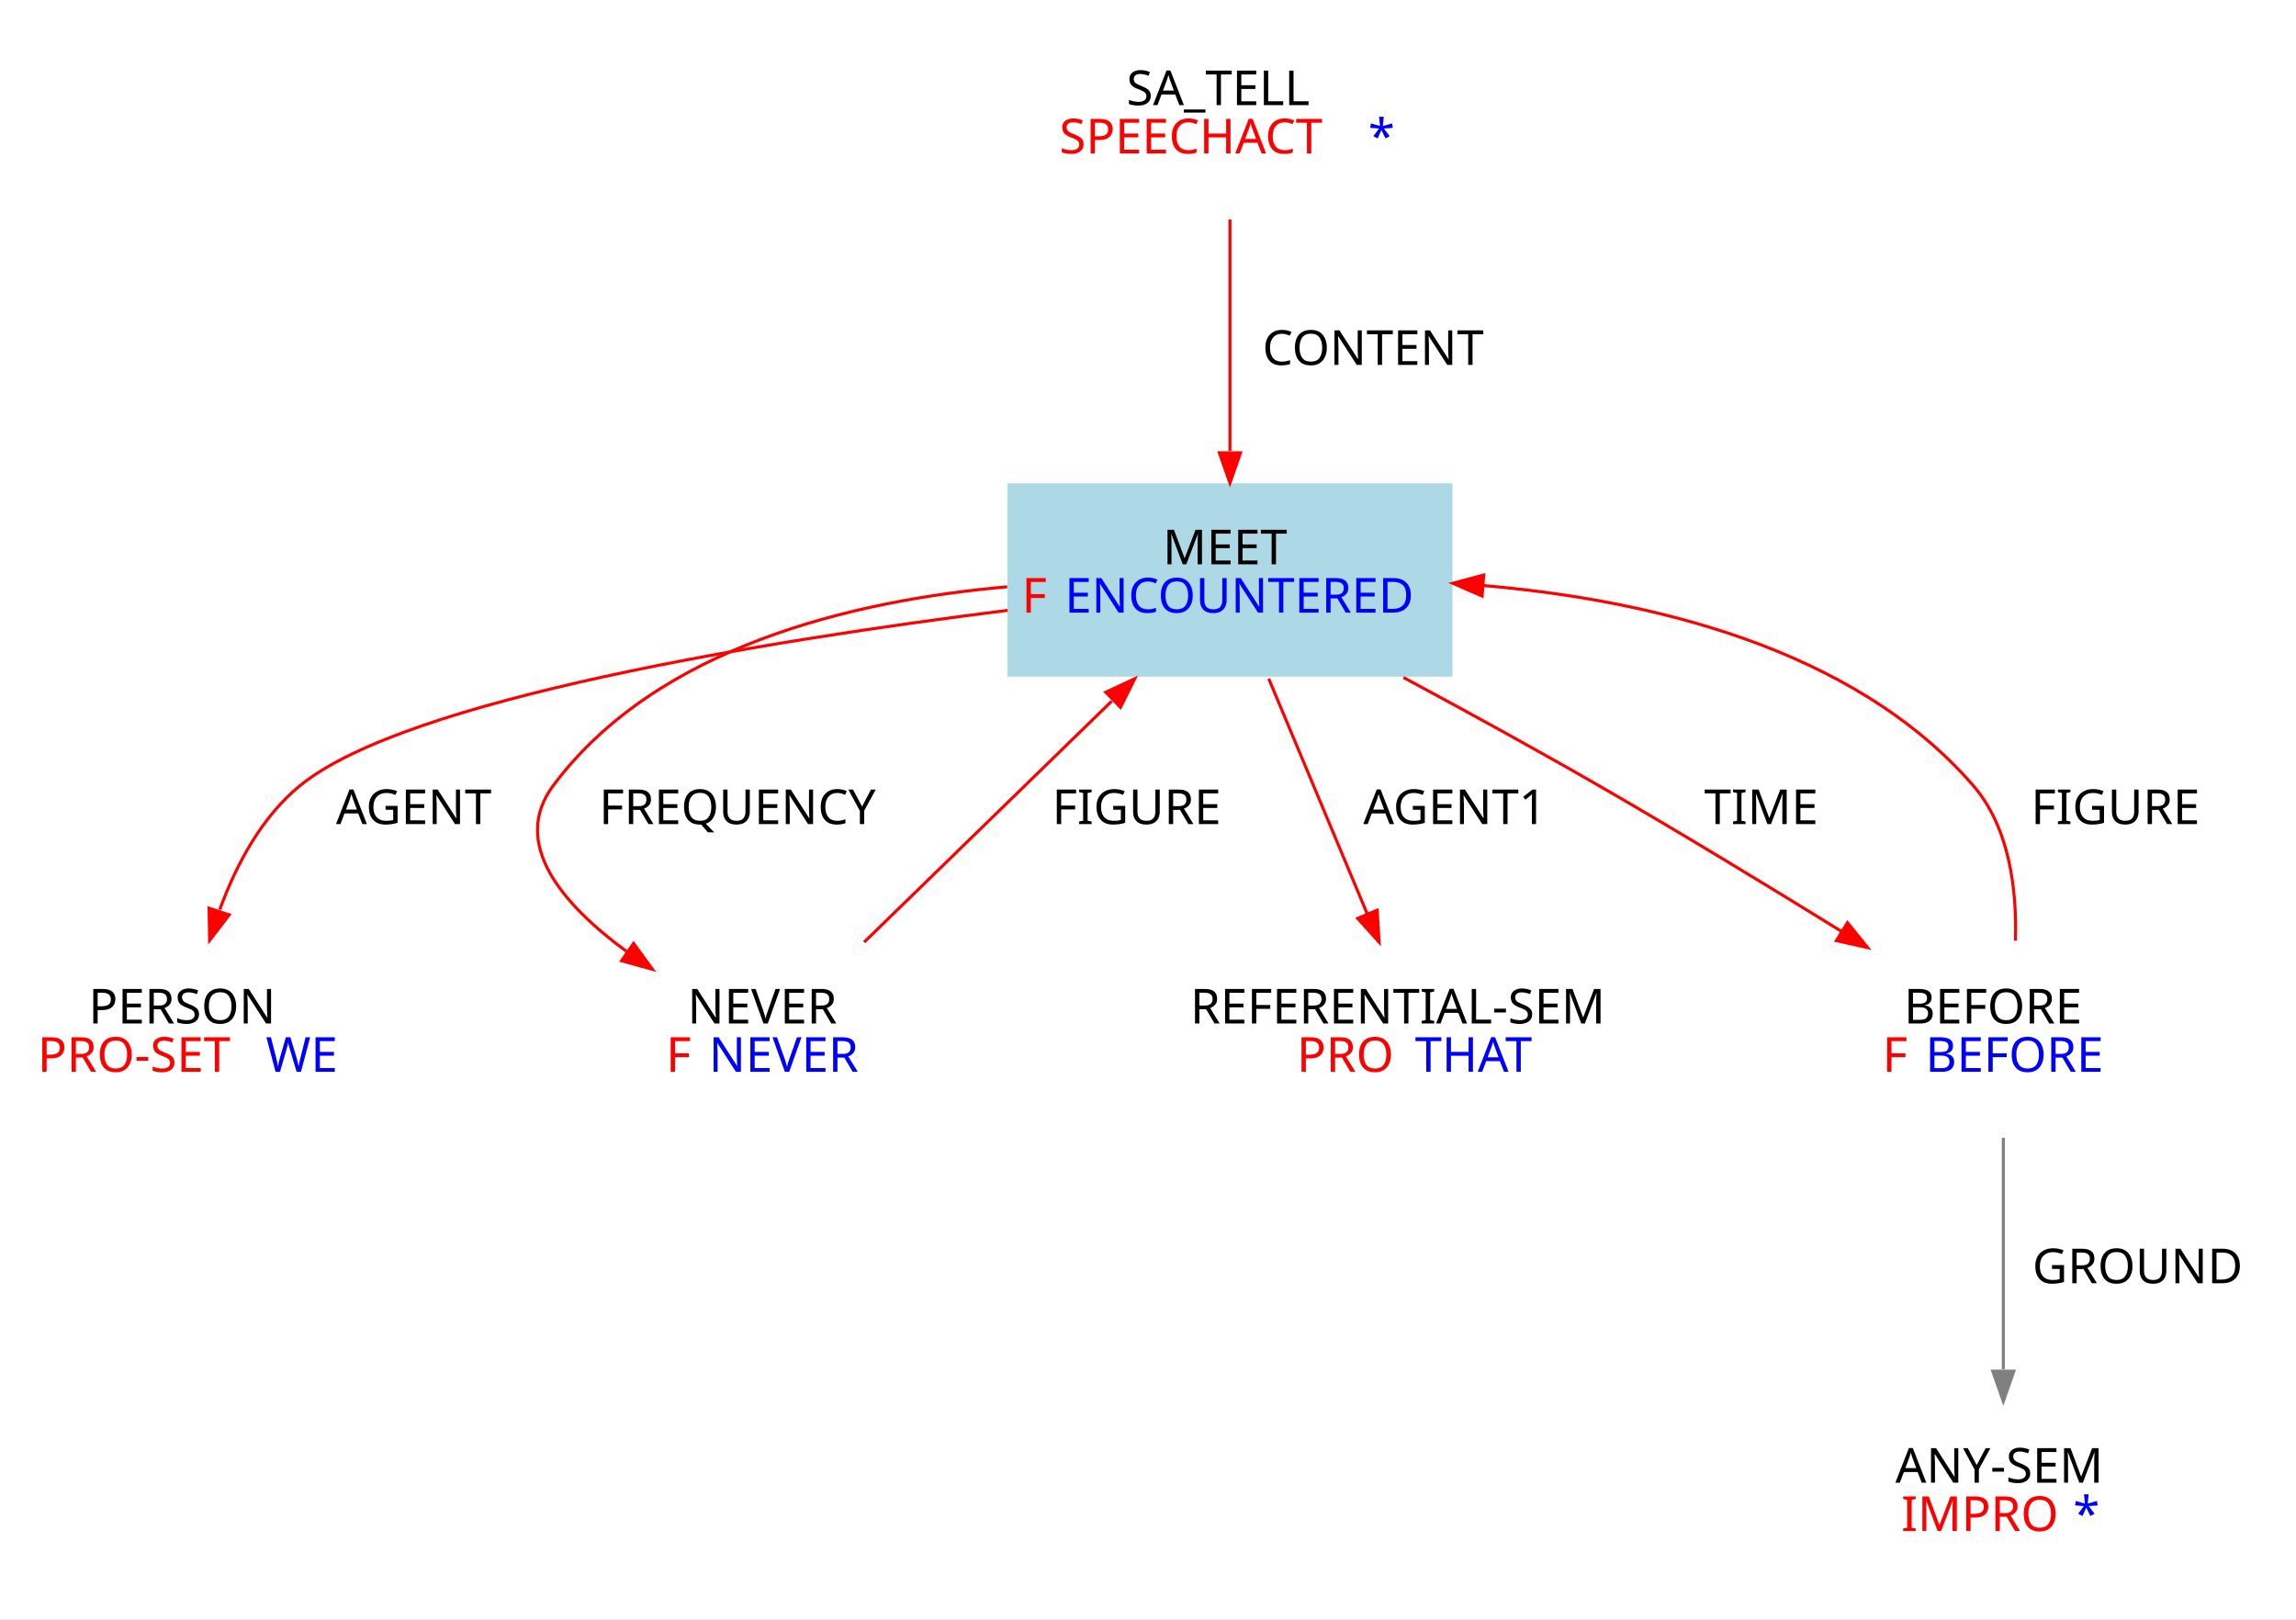
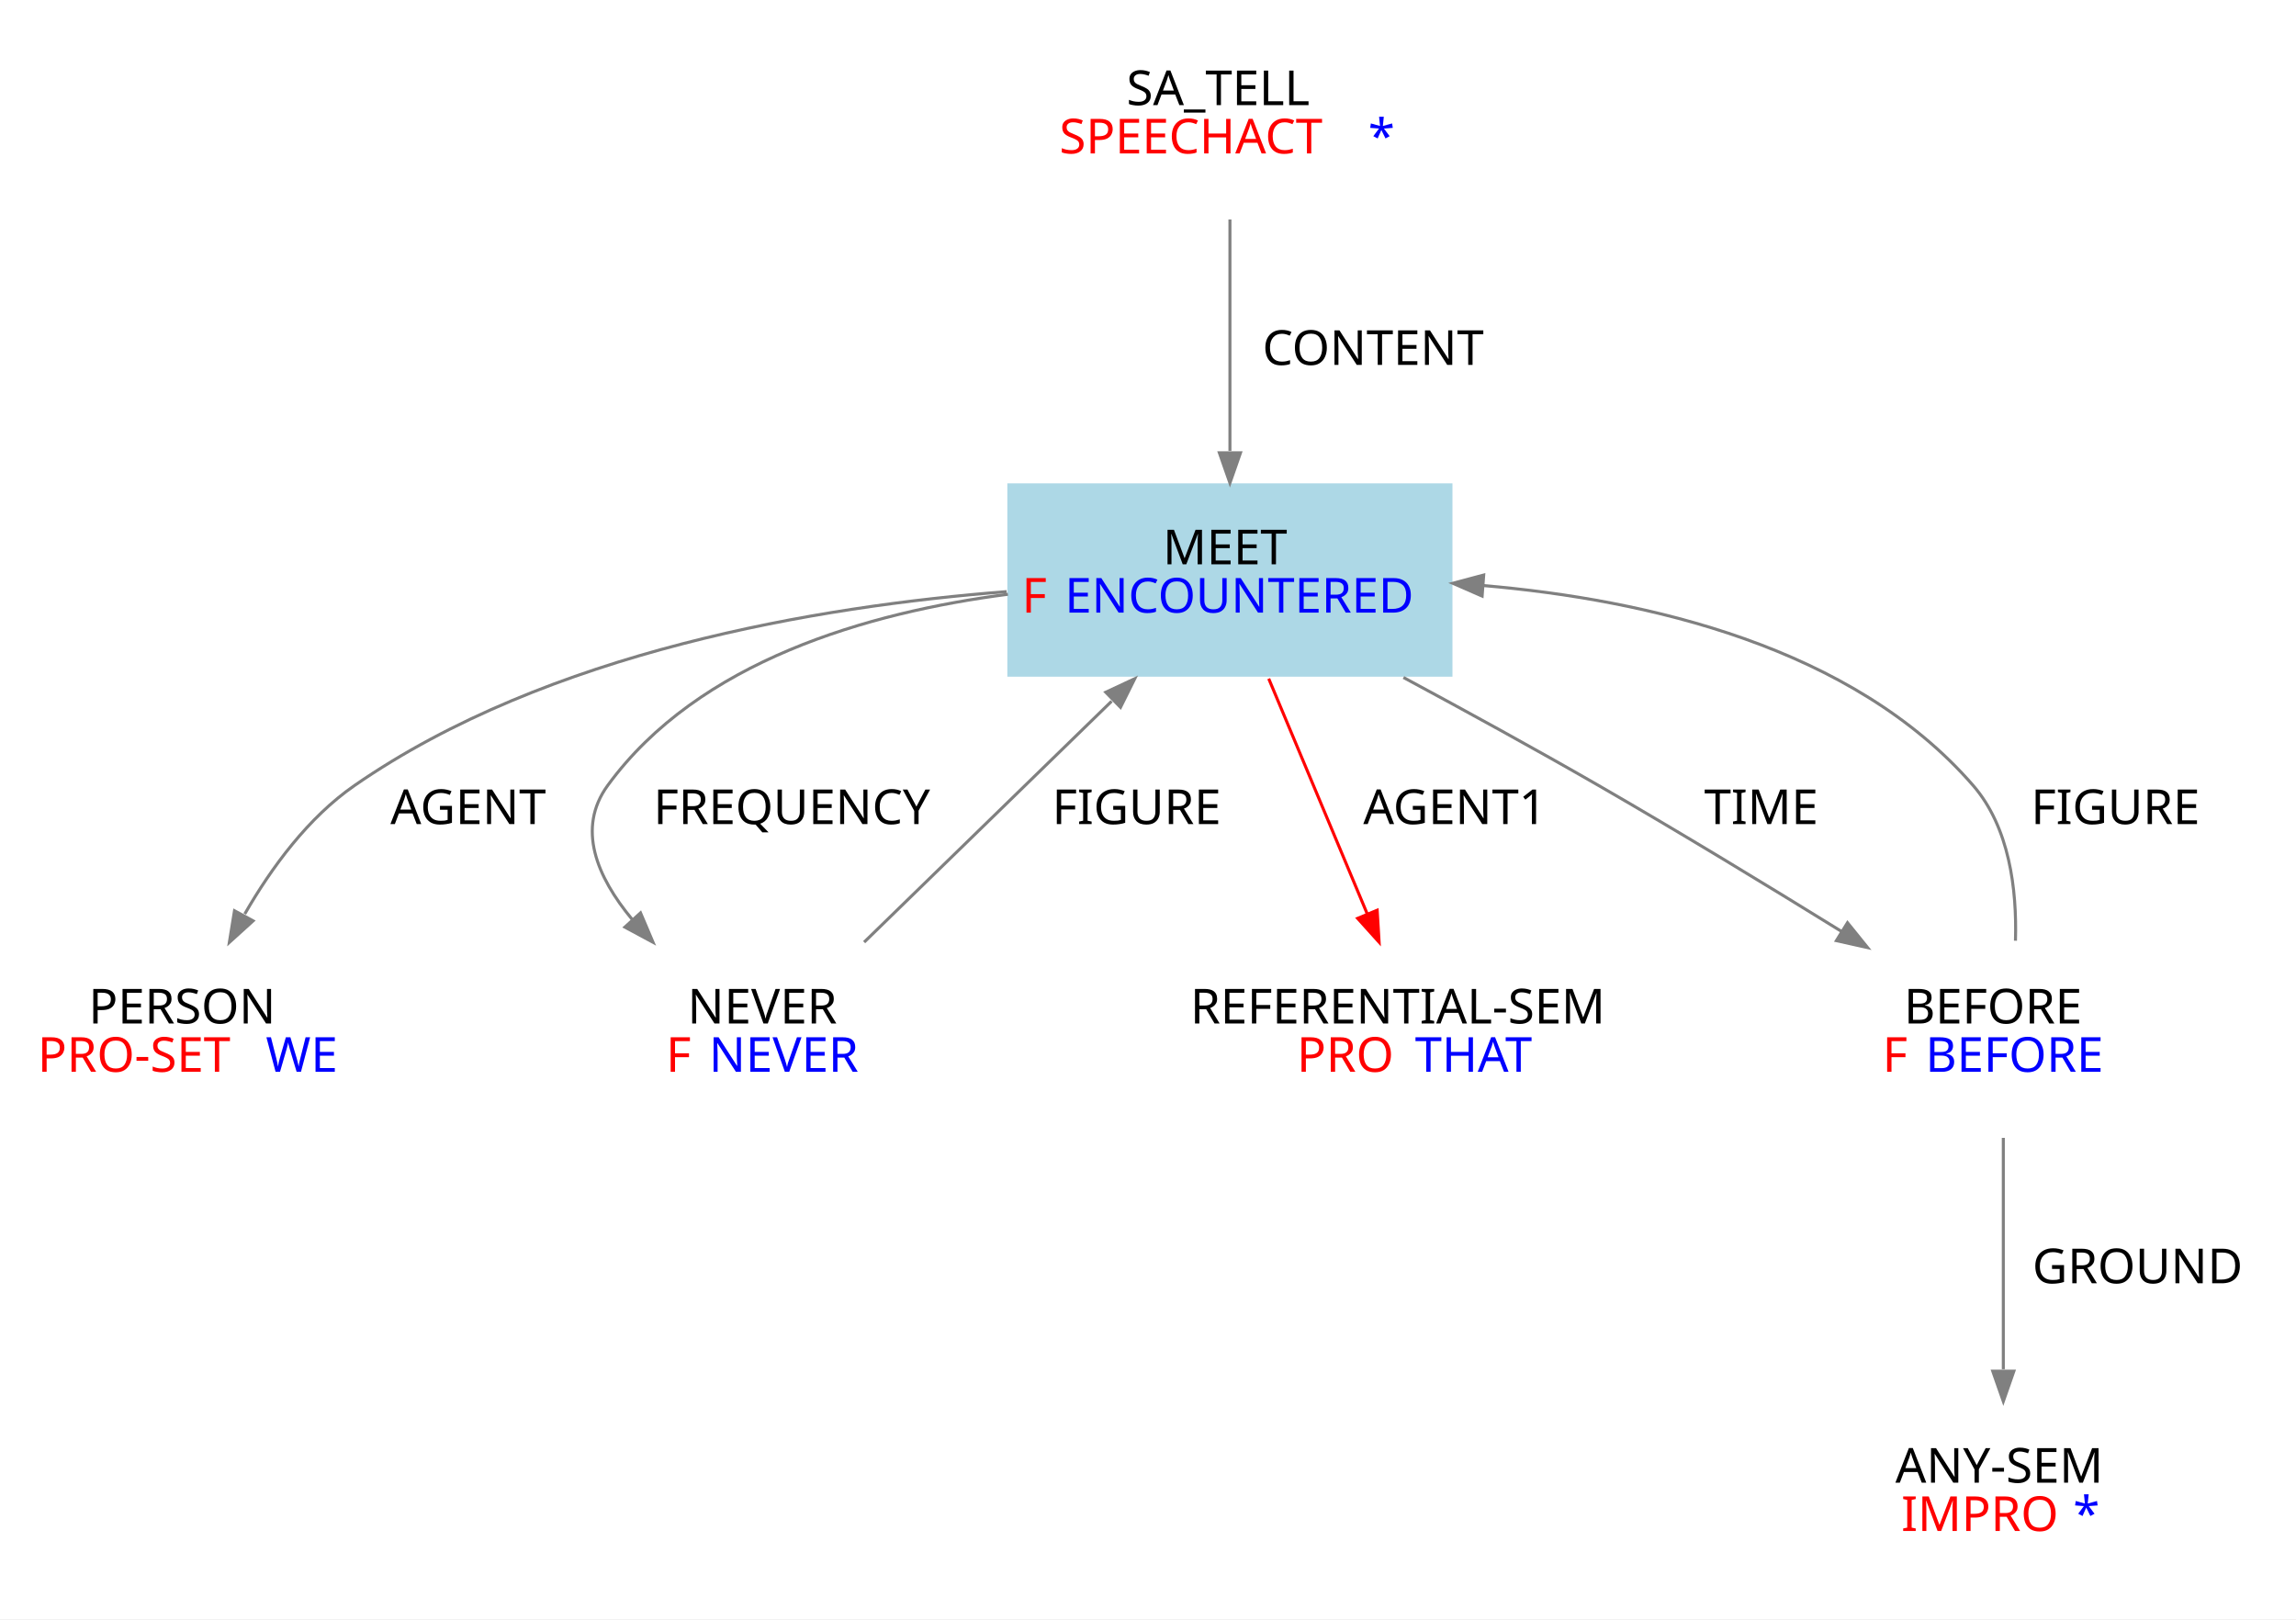
<svg xmlns="http://www.w3.org/2000/svg" xmlns:xlink="http://www.w3.org/1999/xlink" width="380pt" height="268pt" viewBox="0.00 0.00 380.00 268.00">
  <g id="graph0" class="graph" transform="scale(1 1) rotate(0) translate(4 264)">
    <polygon fill="white" stroke="transparent" points="-4,4 -4,-264 376,-264 376,4 -4,4" />
    <g id="node1" class="node">
      <g id="a_node1">
        <a xlink:href="http://trips.ihmc.us/lexicon/data/ONT::SA_TELL.xml" xlink:title="&lt;font color=&quot;green&quot;&gt;&lt;br /&gt;&lt;/font&gt; &lt;font color=&quot;black&quot;&gt;SA_TELL&lt;/font&gt; &lt;font color=&quot;green&quot;&gt;&lt;br /&gt;&lt;/font&gt; &lt;font color=&quot;red&quot;&gt;SPEECHACT&lt;/font&gt; &lt;font color=&quot;blue&quot;&gt;* &lt;/font&gt; &lt;font color=&quot;green&quot;&gt;&lt;br /&gt; &lt;/font&gt;">
          <text text-anchor="start" x="180.21" y="-246.6" font-family="Work Sans" font-size="8.00"> </text>
          <text text-anchor="start" x="182.44" y="-246.6" font-family="Work Sans" font-size="8.00">SA_TELL</text>
          <text text-anchor="start" x="216.68" y="-246.6" font-family="Work Sans" font-size="8.00"> </text>
          <text text-anchor="start" x="169.11" y="-238.6" font-family="Work Sans" font-size="8.00"> </text>
          <text text-anchor="start" x="171.33" y="-238.6" font-family="Work Sans" font-size="8.00" fill="red">SPEECHACT</text>
          <text text-anchor="start" x="220.23" y="-238.6" font-family="Work Sans" font-size="8.00"> </text>
          <text text-anchor="start" x="222.45" y="-238.6" font-family="Work Sans" font-size="8.00" fill="blue">* </text>
          <text text-anchor="start" x="227.79" y="-238.6" font-family="Work Sans" font-size="8.00"> </text>
          <text text-anchor="start" x="198.45" y="-230.6" font-family="Work Sans" font-size="8.00" fill="green"> </text>
        </a>
      </g>
    </g>
    <g id="node2" class="node">
      <g id="a_node2">
        <a xlink:href="http://trips.ihmc.us/lexicon/data/ONT::MEET.xml" xlink:title="&lt;font color=&quot;green&quot;&gt;&lt;br /&gt;&lt;/font&gt; &lt;font color=&quot;black&quot;&gt;MEET&lt;/font&gt; &lt;font color=&quot;green&quot;&gt;&lt;br /&gt;&lt;/font&gt; &lt;font color=&quot;red&quot;&gt;F&lt;/font&gt; &lt;font color=&quot;blue&quot;&gt;ENCOUNTERED&lt;/font&gt; &lt;font color=&quot;green&quot;&gt;&lt;br /&gt; &lt;/font&gt;">
          <polygon fill="lightblue" stroke="transparent" points="236.39,-184 162.72,-184 162.72,-152 236.39,-152 236.39,-184" />
          <text text-anchor="start" x="186.22" y="-170.6" font-family="Work Sans" font-size="8.00"> </text>
          <text text-anchor="start" x="188.45" y="-170.6" font-family="Work Sans" font-size="8.00">MEET</text>
          <text text-anchor="start" x="210.67" y="-170.6" font-family="Work Sans" font-size="8.00"> </text>
          <text text-anchor="start" x="162.89" y="-162.6" font-family="Work Sans" font-size="8.00"> </text>
          <text text-anchor="start" x="165.11" y="-162.6" font-family="Work Sans" font-size="8.00" fill="red">F</text>
          <text text-anchor="start" x="170" y="-162.6" font-family="Work Sans" font-size="8.00"> </text>
          <text text-anchor="start" x="172.22" y="-162.6" font-family="Work Sans" font-size="8.00" fill="blue">ENCOUNTERED</text>
          <text text-anchor="start" x="234" y="-162.6" font-family="Work Sans" font-size="8.00"> </text>
          <text text-anchor="start" x="198.45" y="-154.6" font-family="Work Sans" font-size="8.00" fill="green"> </text>
        </a>
      </g>
    </g>
    <g id="edge7" class="edge">
-       <path fill="none" stroke="red" stroke-width="0.5" d="M199.56,-227.67C199.56,-216.58 199.56,-201.49 199.56,-189.38" />
-       <polygon fill="red" stroke="red" stroke-width="0.5" points="201.31,-189.06 199.56,-184.06 197.81,-189.06 201.31,-189.06" />
+       <path fill="none" stroke="grey" stroke-width="0.5" d="M199.56,-227.67C199.56,-216.58 199.56,-201.49 199.56,-189.38" />
+       <polygon fill="grey" stroke="grey" stroke-width="0.5" points="201.31,-189.06 199.56,-184.06 197.81,-189.06 201.31,-189.06" />
      <text text-anchor="middle" x="223.26" y="-203.6" font-family="Work Sans" font-size="8.00"> CONTENT   </text>
    </g>
    <g id="node3" class="node">
      <g id="a_node3">
        <a xlink:href="http://trips.ihmc.us/lexicon/data/ONT::PERSON.xml" xlink:title="&lt;font color=&quot;green&quot;&gt;&lt;br /&gt;&lt;/font&gt; &lt;font color=&quot;black&quot;&gt;PERSON&lt;/font&gt; &lt;font color=&quot;green&quot;&gt;&lt;br /&gt;&lt;/font&gt; &lt;font color=&quot;red&quot;&gt;PRO-SET&lt;/font&gt; &lt;font color=&quot;blue&quot;&gt;WE&lt;/font&gt; &lt;font color=&quot;green&quot;&gt;&lt;br /&gt; &lt;/font&gt;">
          <text text-anchor="start" x="8.44" y="-94.6" font-family="Work Sans" font-size="8.00"> </text>
          <text text-anchor="start" x="10.66" y="-94.6" font-family="Work Sans" font-size="8.00">PERSON</text>
          <text text-anchor="start" x="44.45" y="-94.6" font-family="Work Sans" font-size="8.00"> </text>
          <text text-anchor="start" x="0" y="-86.6" font-family="Work Sans" font-size="8.00"> </text>
          <text text-anchor="start" x="2.22" y="-86.6" font-family="Work Sans" font-size="8.00" fill="red">PRO-SET</text>
          <text text-anchor="start" x="37.78" y="-86.6" font-family="Work Sans" font-size="8.00"> </text>
          <text text-anchor="start" x="40" y="-86.6" font-family="Work Sans" font-size="8.00" fill="blue">WE</text>
          <text text-anchor="start" x="52.89" y="-86.6" font-family="Work Sans" font-size="8.00"> </text>
          <text text-anchor="start" x="26.45" y="-78.6" font-family="Work Sans" font-size="8.00" fill="green"> </text>
        </a>
      </g>
    </g>
-     <g id="edge4" class="edge">
-       <path fill="none" stroke="red" stroke-width="0.5" d="M162.76,-162.98C123.11,-157.99 63.33,-148.35 45.69,-134 39.31,-128.81 35.11,-120.93 32.37,-113.45" />
-       <polygon fill="red" stroke="red" stroke-width="0.5" points="33.93,-112.58 30.7,-108.38 30.6,-113.68 33.93,-112.58" />
-       <text text-anchor="middle" x="64.49" y="-127.6" font-family="Work Sans" font-size="8.00"> AGENT   </text>
+     <g id="edge5" class="edge">
+       <path fill="none" stroke="grey" stroke-width="0.5" d="M162.6,-166.08C131.37,-163.66 86.72,-156.16 54.69,-134 47.01,-128.69 40.95,-120.44 36.51,-112.73" />
+       <polygon fill="grey" stroke="grey" stroke-width="0.5" points="37.89,-111.59 33.96,-108.03 34.81,-113.26 37.89,-111.59" />
+       <text text-anchor="middle" x="73.49" y="-127.6" font-family="Work Sans" font-size="8.00"> AGENT   </text>
    </g>
    <g id="node4" class="node">
      <g id="a_node4">
        <a xlink:href="http://trips.ihmc.us/lexicon/data/ONT::NEVER.xml" xlink:title="&lt;font color=&quot;green&quot;&gt;&lt;br /&gt;&lt;/font&gt; &lt;font color=&quot;black&quot;&gt;NEVER&lt;/font&gt; &lt;font color=&quot;green&quot;&gt;&lt;br /&gt;&lt;/font&gt; &lt;font color=&quot;red&quot;&gt;F&lt;/font&gt; &lt;font color=&quot;blue&quot;&gt;NEVER&lt;/font&gt; &lt;font color=&quot;green&quot;&gt;&lt;br /&gt; &lt;/font&gt;">
          <text text-anchor="start" x="107.55" y="-94.6" font-family="Work Sans" font-size="8.00"> </text>
          <text text-anchor="start" x="109.78" y="-94.6" font-family="Work Sans" font-size="8.00">NEVER</text>
          <text text-anchor="start" x="137.34" y="-94.6" font-family="Work Sans" font-size="8.00"> </text>
          <text text-anchor="start" x="104" y="-86.6" font-family="Work Sans" font-size="8.00"> </text>
          <text text-anchor="start" x="106.22" y="-86.6" font-family="Work Sans" font-size="8.00" fill="red">F</text>
          <text text-anchor="start" x="111.11" y="-86.6" font-family="Work Sans" font-size="8.00"> </text>
          <text text-anchor="start" x="113.33" y="-86.6" font-family="Work Sans" font-size="8.00" fill="blue">NEVER</text>
          <text text-anchor="start" x="140.89" y="-86.6" font-family="Work Sans" font-size="8.00"> </text>
          <text text-anchor="start" x="122.45" y="-78.6" font-family="Work Sans" font-size="8.00" fill="green"> </text>
        </a>
      </g>
    </g>
    <g id="edge2" class="edge">
-       <path fill="none" stroke="red" stroke-width="0.5" d="M162.7,-166.88C137.15,-164.63 104.75,-156.97 87.58,-134 80.42,-124.43 89.07,-114.32 99.68,-106.54" />
-       <polygon fill="red" stroke="red" stroke-width="0.5" points="100.86,-107.86 103.98,-103.57 98.87,-104.98 100.86,-107.86" />
-       <text text-anchor="middle" x="118.04" y="-127.6" font-family="Work Sans" font-size="8.00"> FREQUENCY   </text>
+       <path fill="none" stroke="grey" stroke-width="0.5" d="M162.81,-165.64C139.75,-162.65 111.63,-154.63 96.58,-134 91.41,-126.91 94.76,-118.9 100.61,-111.85" />
+       <polygon fill="grey" stroke="grey" stroke-width="0.5" points="102.01,-112.91 104.08,-108.04 99.42,-110.55 102.01,-112.91" />
+       <text text-anchor="middle" x="127.04" y="-127.6" font-family="Work Sans" font-size="8.00"> FREQUENCY   </text>
    </g>
    <g id="node5" class="node">
      <g id="a_node5">
        <a xlink:href="http://trips.ihmc.us/lexicon/data/ONT::REFERENTIAL-SEM.xml" xlink:title="&lt;font color=&quot;green&quot;&gt;&lt;br /&gt;&lt;/font&gt; &lt;font color=&quot;black&quot;&gt;REFERENTIAL-SEM&lt;/font&gt; &lt;font color=&quot;green&quot;&gt;&lt;br /&gt;&lt;/font&gt; &lt;font color=&quot;red&quot;&gt;PRO&lt;/font&gt; &lt;font color=&quot;blue&quot;&gt;THAT&lt;/font&gt; &lt;font color=&quot;green&quot;&gt;&lt;br /&gt; &lt;/font&gt;">
          <text text-anchor="start" x="190.77" y="-94.6" font-family="Work Sans" font-size="8.00"> </text>
          <text text-anchor="start" x="193" y="-94.6" font-family="Work Sans" font-size="8.00">REFERENTIAL-SEM</text>
          <text text-anchor="start" x="268.12" y="-94.6" font-family="Work Sans" font-size="8.00"> </text>
          <text text-anchor="start" x="208.41" y="-86.6" font-family="Work Sans" font-size="8.00"> </text>
          <text text-anchor="start" x="210.63" y="-86.6" font-family="Work Sans" font-size="8.00" fill="red">PRO</text>
          <text text-anchor="start" x="227.96" y="-86.6" font-family="Work Sans" font-size="8.00"> </text>
          <text text-anchor="start" x="230.19" y="-86.6" font-family="Work Sans" font-size="8.00" fill="blue">THAT</text>
          <text text-anchor="start" x="250.48" y="-86.6" font-family="Work Sans" font-size="8.00"> </text>
          <text text-anchor="start" x="229.45" y="-78.6" font-family="Work Sans" font-size="8.00" fill="green"> </text>
        </a>
      </g>
    </g>
    <g id="edge8" class="edge">
      <path fill="none" stroke="red" stroke-width="0.5" d="M205.98,-151.67C210.71,-140.38 217.18,-124.94 222.29,-112.73" />
      <polygon fill="red" stroke="red" stroke-width="0.5" points="223.93,-113.35 224.25,-108.06 220.7,-112 223.93,-113.35" />
      <text text-anchor="middle" x="236.79" y="-127.6" font-family="Work Sans" font-size="8.00"> AGENT1   </text>
    </g>
    <g id="node6" class="node">
      <g id="a_node6">
        <a xlink:href="http://trips.ihmc.us/lexicon/data/ONT::BEFORE.xml" xlink:title="&lt;font color=&quot;green&quot;&gt;&lt;br /&gt;&lt;/font&gt; &lt;font color=&quot;black&quot;&gt;BEFORE&lt;/font&gt; &lt;font color=&quot;green&quot;&gt;&lt;br /&gt;&lt;/font&gt; &lt;font color=&quot;red&quot;&gt;F&lt;/font&gt; &lt;font color=&quot;blue&quot;&gt;BEFORE&lt;/font&gt; &lt;font color=&quot;green&quot;&gt;&lt;br /&gt; &lt;/font&gt;">
          <text text-anchor="start" x="308.89" y="-94.6" font-family="Work Sans" font-size="8.00"> </text>
          <text text-anchor="start" x="311.11" y="-94.6" font-family="Work Sans" font-size="8.00">BEFORE</text>
          <text text-anchor="start" x="344" y="-94.6" font-family="Work Sans" font-size="8.00"> </text>
          <text text-anchor="start" x="305.33" y="-86.6" font-family="Work Sans" font-size="8.00"> </text>
          <text text-anchor="start" x="307.55" y="-86.6" font-family="Work Sans" font-size="8.00" fill="red">F</text>
          <text text-anchor="start" x="312.44" y="-86.6" font-family="Work Sans" font-size="8.00"> </text>
          <text text-anchor="start" x="314.66" y="-86.6" font-family="Work Sans" font-size="8.00" fill="blue">BEFORE</text>
          <text text-anchor="start" x="347.56" y="-86.6" font-family="Work Sans" font-size="8.00"> </text>
          <text text-anchor="start" x="326.45" y="-78.6" font-family="Work Sans" font-size="8.00" fill="green"> </text>
        </a>
      </g>
    </g>
    <g id="edge6" class="edge">
-       <path fill="none" stroke="red" stroke-width="0.5" d="M228.28,-151.87C238.53,-146.36 250.12,-140.01 260.56,-134 273.92,-126.3 288.56,-117.4 300.73,-109.87" />
-       <polygon fill="red" stroke="red" stroke-width="0.5" points="301.77,-111.28 305.1,-107.16 299.93,-108.31 301.77,-111.28" />
+       <path fill="none" stroke="grey" stroke-width="0.5" d="M228.28,-151.87C238.53,-146.36 250.12,-140.01 260.56,-134 273.92,-126.3 288.56,-117.4 300.73,-109.87" />
+       <polygon fill="grey" stroke="grey" stroke-width="0.5" points="301.77,-111.28 305.1,-107.16 299.93,-108.31 301.77,-111.28" />
      <text text-anchor="middle" x="287.49" y="-127.6" font-family="Work Sans" font-size="8.00"> TIME   </text>
    </g>
-     <g id="edge3" class="edge">
-       <path fill="none" stroke="red" stroke-width="0.5" d="M139.02,-108.06C150.85,-119.58 167.24,-135.53 179.98,-147.94" />
-       <polygon fill="red" stroke="red" stroke-width="0.5" points="179.01,-149.43 183.81,-151.67 181.45,-146.93 179.01,-149.43" />
+     <g id="edge1" class="edge">
+       <path fill="none" stroke="grey" stroke-width="0.5" d="M139.02,-108.06C150.85,-119.58 167.24,-135.53 179.98,-147.94" />
+       <polygon fill="grey" stroke="grey" stroke-width="0.5" points="179.01,-149.43 183.81,-151.67 181.45,-146.93 179.01,-149.43" />
      <text text-anchor="middle" x="184.11" y="-127.6" font-family="Work Sans" font-size="8.00"> FIGURE   </text>
    </g>
-     <g id="edge1" class="edge">
-       <path fill="none" stroke="red" stroke-width="0.5" d="M329.57,-108.3C329.82,-116.82 328.57,-127.07 322.56,-134 302.63,-156.95 268.65,-164.76 241.44,-167.09" />
-       <polygon fill="red" stroke="red" stroke-width="0.5" points="241.3,-165.34 236.45,-167.46 241.56,-168.83 241.3,-165.34" />
+     <g id="edge4" class="edge">
+       <path fill="none" stroke="grey" stroke-width="0.5" d="M329.57,-108.3C329.82,-116.82 328.57,-127.07 322.56,-134 302.63,-156.95 268.65,-164.76 241.44,-167.09" />
+       <polygon fill="grey" stroke="grey" stroke-width="0.5" points="241.3,-165.34 236.45,-167.46 241.56,-168.83 241.3,-165.34" />
      <text text-anchor="middle" x="346.11" y="-127.6" font-family="Work Sans" font-size="8.00"> FIGURE   </text>
    </g>
    <g id="node7" class="node">
      <g id="a_node7">
        <a xlink:href="http://trips.ihmc.us/lexicon/data/ONT::ANY-SEM.xml" xlink:title="&lt;font color=&quot;green&quot;&gt;&lt;br /&gt;&lt;/font&gt; &lt;font color=&quot;black&quot;&gt;ANY-SEM&lt;/font&gt; &lt;font color=&quot;green&quot;&gt;&lt;br /&gt;&lt;/font&gt; &lt;font color=&quot;red&quot;&gt;IMPRO&lt;/font&gt; &lt;font color=&quot;blue&quot;&gt;* &lt;/font&gt; &lt;font color=&quot;green&quot;&gt;&lt;br /&gt; &lt;/font&gt;">
          <text text-anchor="start" x="307.48" y="-18.6" font-family="Work Sans" font-size="8.00"> </text>
          <text text-anchor="start" x="309.7" y="-18.6" font-family="Work Sans" font-size="8.00">ANY-SEM</text>
          <text text-anchor="start" x="345.41" y="-18.6" font-family="Work Sans" font-size="8.00"> </text>
          <text text-anchor="start" x="308.44" y="-10.6" font-family="Work Sans" font-size="8.00"> </text>
          <text text-anchor="start" x="310.67" y="-10.6" font-family="Work Sans" font-size="8.00" fill="red">IMPRO</text>
          <text text-anchor="start" x="336.89" y="-10.6" font-family="Work Sans" font-size="8.00"> </text>
          <text text-anchor="start" x="339.11" y="-10.6" font-family="Work Sans" font-size="8.00" fill="blue">* </text>
          <text text-anchor="start" x="344.45" y="-10.6" font-family="Work Sans" font-size="8.00"> </text>
          <text text-anchor="start" x="326.45" y="-2.6" font-family="Work Sans" font-size="8.00" fill="green"> </text>
        </a>
      </g>
    </g>
-     <g id="edge5" class="edge">
+     <g id="edge3" class="edge">
      <path fill="none" stroke="grey" stroke-width="0.5" d="M327.56,-75.67C327.56,-64.58 327.56,-49.49 327.56,-37.38" />
      <polygon fill="grey" stroke="grey" stroke-width="0.5" points="329.31,-37.06 327.56,-32.06 325.81,-37.06 329.31,-37.06" />
      <text text-anchor="middle" x="349.78" y="-51.6" font-family="Work Sans" font-size="8.00"> GROUND   </text>
    </g>
  </g>
</svg>
